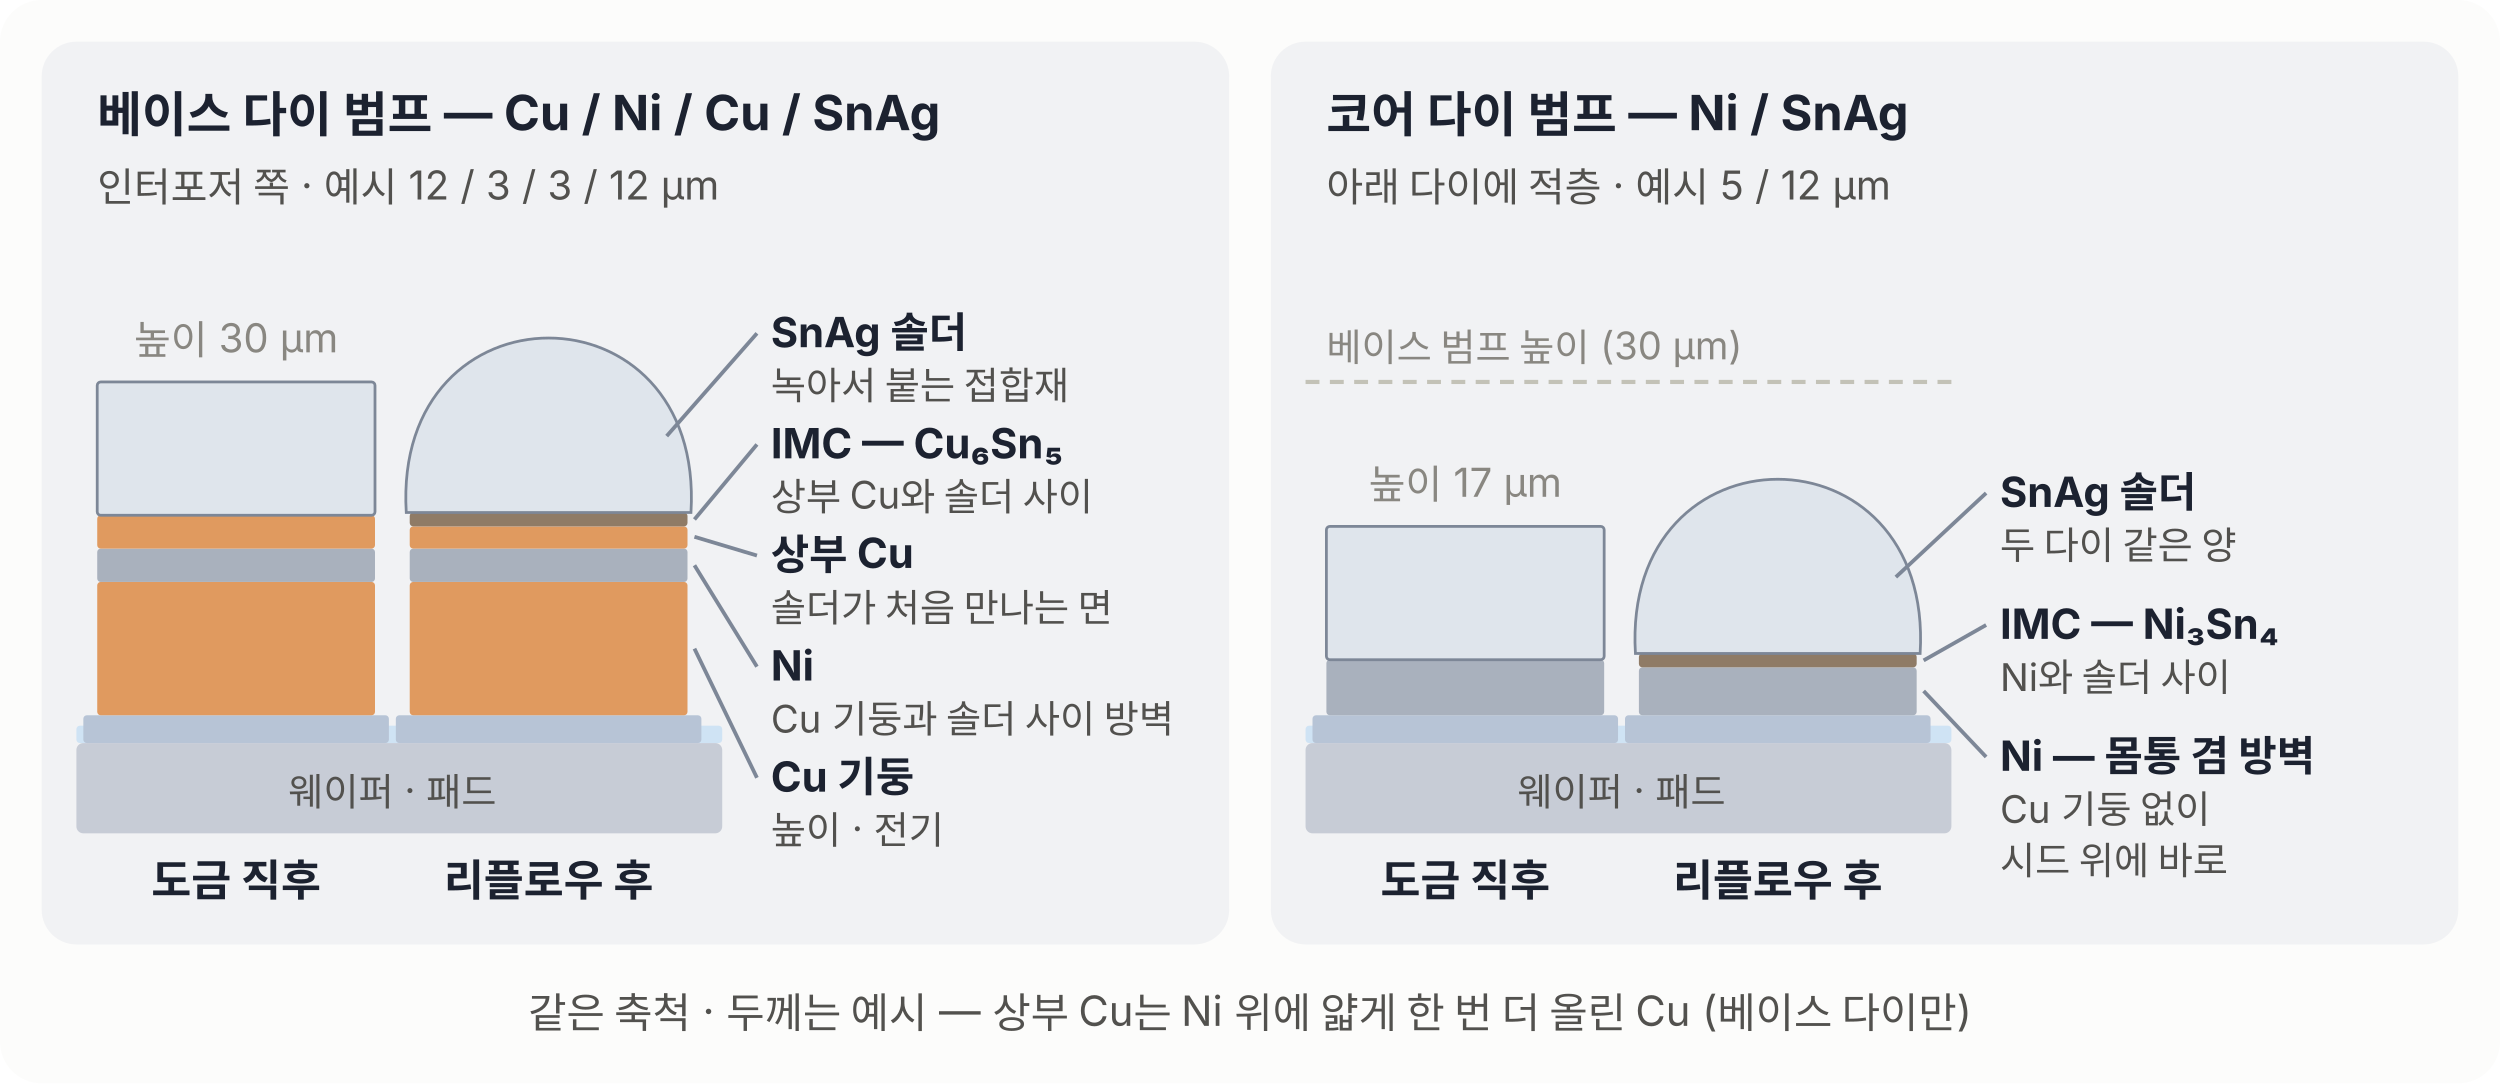
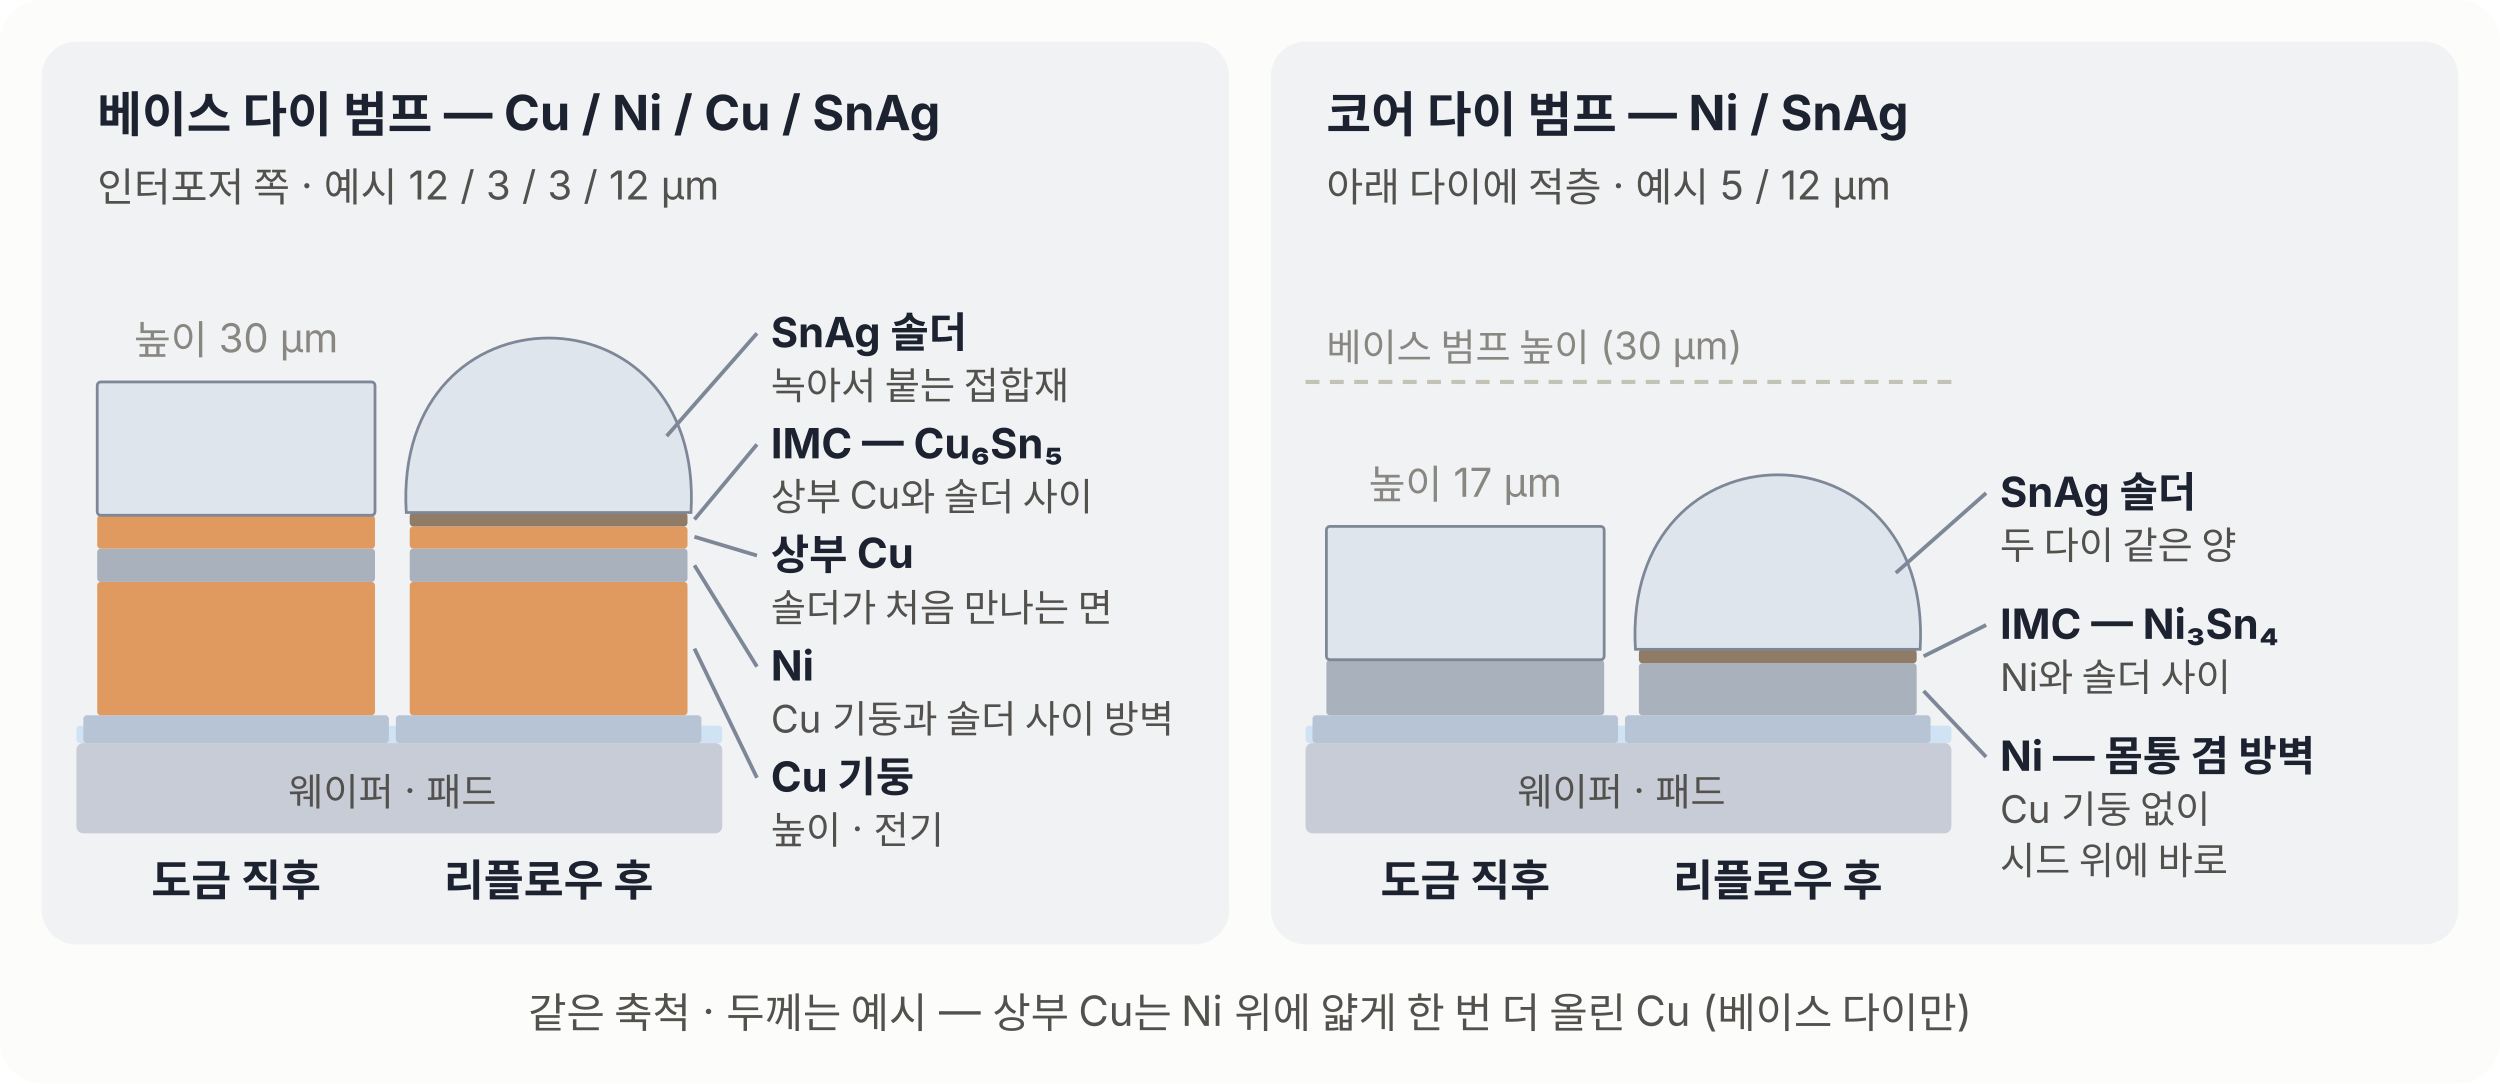
<svg xmlns="http://www.w3.org/2000/svg" viewBox="0 0 720 312" width="720" height="312" role="img" aria-labelledby="t-bump">
  <defs>
    <style>
text{font-family:Pretendard,'Apple SD Gothic Neo','Malgun Gothic','Noto Sans KR',system-ui,-apple-system,'Segoe UI',sans-serif}
.bg{fill:var(--fig-bg,#fcfcfb)}
.pn{fill:var(--fig-panel,#f1f2f4)}
.ink{fill:var(--fig-ink,#1c2230)}
.sub{fill:var(--fig-sub,#52514e)}
.mut{fill:var(--fig-mut,#898781)}
.ax{stroke:var(--fig-axis,#c3c2b7);fill:none}
.gr{stroke:var(--fig-grid,#e1e0d9);fill:none}
.ed{stroke:var(--fig-edge,#7d8797);fill:none}
.ah{fill:var(--fig-edge,#7d8797)}
.ring{stroke:var(--fig-bg,#fcfcfb)}
.f0{fill:var(--fig-0w,#eef0f3)} .s0{stroke:var(--fig-0,#8a94a6)} .k0{fill:var(--fig-0,#8a94a6)} .l0{stroke:var(--fig-0,#8a94a6);fill:none}
.f1{fill:var(--fig-1w,#dbe8fa)} .s1{stroke:var(--fig-1,#2a78d6)} .k1{fill:var(--fig-1,#2a78d6)} .l1{stroke:var(--fig-1,#2a78d6);fill:none}
.f2{fill:var(--fig-2w,#fbe1d5)} .s2{stroke:var(--fig-2,#eb6834)} .k2{fill:var(--fig-2,#eb6834)} .l2{stroke:var(--fig-2,#eb6834);fill:none}
.f3{fill:var(--fig-3w,#d3f1e5)} .s3{stroke:var(--fig-3,#1baf7a)} .k3{fill:var(--fig-3,#1baf7a)} .l3{stroke:var(--fig-3,#1baf7a);fill:none}
.f4{fill:var(--fig-4w,#fcefcc)} .s4{stroke:var(--fig-4,#eda100)} .k4{fill:var(--fig-4,#eda100)} .l4{stroke:var(--fig-4,#eda100);fill:none}
.f5{fill:var(--fig-5w,#e3dff7)} .s5{stroke:var(--fig-5,#4a3aa7)} .k5{fill:var(--fig-5,#4a3aa7)} .l5{stroke:var(--fig-5,#4a3aa7);fill:none}
.q1{fill:var(--fig-q1,#cde2fb)} .q2{fill:var(--fig-q2,#9ec5f4)} .q3{fill:var(--fig-q3,#6da7ec)}
.good{fill:#0ca30c} .crit{fill:#d03b3b} .critl{stroke:#d03b3b;fill:none} .critw{fill:#d03b3b;fill-opacity:.28}
.m-si{fill:var(--m-si,#c7ccd6)} .m-ox{fill:var(--m-ox,#cfe3f4)} .m-pr{fill:var(--m-pr,#cbbbe9)}
.m-cu{fill:var(--m-cu,#e09a5f)} .m-ni{fill:var(--m-ni,#a9b1bd)} .m-sn{fill:var(--m-sn,#dfe5ec)}
.m-imc{fill:var(--m-imc,#8f7b66)} .m-al{fill:var(--m-al,#b7c4d6)} .m-emc{fill:var(--m-emc,#4c5363)}
.m-sub{fill:var(--m-sub,#7f9c78)} .m-n{fill:var(--m-n,#9fc3f0)} .m-p{fill:var(--m-p,#f2d2c2)} .m-gate{fill:var(--m-gate,#8b93a7)}
.m-bath{fill:var(--m-bath,#e7f1fb)}
.nterm{fill:var(--n-term-fill,#e8f6ee);stroke:var(--n-term-stroke,#2e9e5b)}
.nproc{fill:var(--n-process-fill,#ffffff);stroke:var(--n-process-stroke,#8a94a6)}
.ndec{fill:var(--n-decision-fill,#fff6e3);stroke:var(--n-decision-stroke,#d9921a)}
.nio{fill:var(--n-io-fill,#edf2ff);stroke:var(--n-io-stroke,#5b7bd5)}
.mono{font-family:ui-monospace,'D2Coding',Consolas,monospace}
</style>
    <marker id="ah-bump" viewBox="0 0 10 10" refX="9" refY="5" markerWidth="7" markerHeight="7" orient="auto-start-reverse">
      <path d="M0,0 L10,5 L0,10 z" class="ah" />
    </marker>
  </defs>
  <rect class="bg" x="0" y="0" width="720" height="312" rx="12" />
  <rect class="pn" x="12" y="12" width="342" height="260" rx="10" />
  <text class="ink" x="28" y="38" font-size="14" text-anchor="start" font-weight="700">베이스 다이 범프 — Cu / Ni / Cu / SnAg</text>
  <text class="sub" x="28" y="58" font-size="11.5" text-anchor="start">인터포저 쪽 · 예시 12 / 3 / 3 / 12 µm</text>
  <rect class="m-si" x="22" y="214" width="186" height="26" rx="2" />
  <rect class="m-ox" x="22" y="209" width="186" height="5" rx="1" />
  <rect class="m-al" x="24" y="206" width="88" height="8" rx="1" />
  <rect class="m-al" x="114" y="206" width="88" height="8" rx="1" />
  <text class="sub" x="113" y="232" font-size="11" text-anchor="middle">웨이퍼 · 패드</text>
  <text class="ink" x="68" y="258" font-size="12.5" text-anchor="middle" font-weight="700">도금 직후</text>
  <text class="ink" x="158" y="258" font-size="12.5" text-anchor="middle" font-weight="700">리플로우 후</text>
  <rect class="m-cu" x="28" y="167.6" width="80" height="38.4" rx="1" />
  <rect class="m-ni" x="28" y="158" width="80" height="9.6" rx="1" />
  <rect class="m-cu" x="28" y="148.4" width="80" height="9.6" rx="1" />
  <rect class="m-sn ed" x="28" y="110" width="80" height="38.4" rx="1" stroke-width="0.8" />
  <text class="mut" x="68" y="102" font-size="11.5" text-anchor="middle">높이 30 µm</text>
  <rect class="m-cu" x="118" y="167.6" width="80" height="38.4" rx="1" />
  <rect class="m-ni" x="118" y="158" width="80" height="9.6" rx="1" />
  <rect class="m-cu" x="118" y="151.6" width="80" height="6.4" rx="1" />
  <rect class="m-imc" x="118" y="147.6" width="80" height="4" rx="1" />
  <path class="m-sn ed" d="M117,147.6 C113,80.6 203,80.6 199,147.6 Z" stroke-width="0.8" />
  <line class="ed" x1="192" y1="125.6" x2="218" y2="96" stroke-width="1.1" />
  <text class="ink" x="222" y="100" font-size="12" text-anchor="start" font-weight="700">SnAg 솔더</text>
  <text class="sub" x="222" y="115" font-size="11" text-anchor="start">녹아서 붙는 접합재</text>
  <line class="ed" x1="200" y1="149.6" x2="218" y2="128" stroke-width="1.1" />
  <text class="ink" x="222" y="132" font-size="12" text-anchor="start" font-weight="700">IMC — Cu₆Sn₅</text>
  <text class="sub" x="222" y="147" font-size="11" text-anchor="start">상부 Cu와 솔더 사이</text>
  <line class="ed" x1="200" y1="154.6" x2="218" y2="160" stroke-width="1.1" />
  <text class="ink" x="222" y="164" font-size="12" text-anchor="start" font-weight="700">상부 Cu</text>
  <text class="sub" x="222" y="179" font-size="11" text-anchor="start">솔더가 처음 만나는 면</text>
  <line class="ed" x1="200" y1="162.8" x2="218" y2="192" stroke-width="1.1" />
  <text class="ink" x="222" y="196" font-size="12" text-anchor="start" font-weight="700">Ni</text>
  <text class="sub" x="222" y="211" font-size="11" text-anchor="start">Cu 기둥과 솔더 사이 방벽</text>
  <line class="ed" x1="200" y1="186.8" x2="218" y2="224" stroke-width="1.1" />
  <text class="ink" x="222" y="228" font-size="12" text-anchor="start" font-weight="700">Cu 기둥</text>
  <text class="sub" x="222" y="243" font-size="11" text-anchor="start">높이 · 전기</text>
  <rect class="pn" x="366" y="12" width="342" height="260" rx="10" />
  <text class="ink" x="382" y="38" font-size="14" text-anchor="start" font-weight="700">코어 다이 범프 — Ni / SnAg</text>
  <text class="sub" x="382" y="58" font-size="11.5" text-anchor="start">아래 다이에 적층 · 예시 5 / 12 µm</text>
  <rect class="m-si" x="376" y="214" width="186" height="26" rx="2" />
  <rect class="m-ox" x="376" y="209" width="186" height="5" rx="1" />
  <rect class="m-al" x="378" y="206" width="88" height="8" rx="1" />
  <rect class="m-al" x="468" y="206" width="88" height="8" rx="1" />
  <text class="sub" x="467" y="232" font-size="11" text-anchor="middle">웨이퍼 · 패드</text>
  <text class="ink" x="422" y="258" font-size="12.5" text-anchor="middle" font-weight="700">도금 직후</text>
  <text class="ink" x="512" y="258" font-size="12.5" text-anchor="middle" font-weight="700">리플로우 후</text>
  <rect class="m-ni" x="382" y="190" width="80" height="16" rx="1" />
  <rect class="m-sn ed" x="382" y="151.6" width="80" height="38.4" rx="1" stroke-width="0.8" />
  <text class="mut" x="422" y="143.6" font-size="11.5" text-anchor="middle">높이 17 µm</text>
  <line class="ax" x1="376" y1="110" x2="562" y2="110" stroke-width="1.2" stroke-dasharray="4 3" />
  <text class="mut" x="382" y="104" font-size="11" text-anchor="start">베이스 범프 높이 (30 µm)</text>
-   <rect class="m-ni" x="472" y="192.2" width="80" height="13.8" rx="1" />
-   <rect class="m-imc" x="472" y="188.2" width="80" height="4" rx="1" />
-   <path class="m-sn ed" d="M471,188.2 C467,121.3 557,121.3 553,188.2 Z" stroke-width="0.8" />
-   <line class="ed" x1="546" y1="166.2" x2="572" y2="142" stroke-width="1.1" />
+   <rect class="m-ni" x="472" y="191" width="80" height="15" rx="1" />
+   <rect class="m-imc" x="472" y="187" width="80" height="4" rx="1" />
+   <path class="m-sn ed" d="M471,187 C467,120 557,120 553,187 Z" stroke-width="0.8" />
+   <line class="ed" x1="546" y1="165" x2="572" y2="142" stroke-width="1.1" />
  <text class="ink" x="576" y="146" font-size="12" text-anchor="start" font-weight="700">SnAg 솔더</text>
  <text class="sub" x="576" y="161" font-size="11" text-anchor="start">두 다이 같은 양</text>
-   <line class="ed" x1="554" y1="190.2" x2="572" y2="180" stroke-width="1.1" />
+   <line class="ed" x1="554" y1="189" x2="572" y2="180" stroke-width="1.1" />
  <text class="ink" x="576" y="184" font-size="12" text-anchor="start" font-weight="700">IMC — Ni₃Sn₄</text>
  <text class="sub" x="576" y="199" font-size="11" text-anchor="start">Ni와 솔더 사이</text>
  <line class="ed" x1="554" y1="199" x2="572" y2="218" stroke-width="1.1" />
  <text class="ink" x="576" y="222" font-size="12" text-anchor="start" font-weight="700">Ni — 몸통 겸 방벽</text>
  <text class="sub" x="576" y="237" font-size="11" text-anchor="start">Cu 기둥 없이</text>
  <text class="sub" x="576" y="251.8" font-size="11" text-anchor="start">시드 위에 바로</text>
  <text class="sub" x="360" y="296" font-size="12" text-anchor="middle">같은 축척 · 두께는 예시 — 상부 Cu는 Ni 위에 얇게 한 번 더 올린 Cu (베이스 다이만)</text>
</svg>
